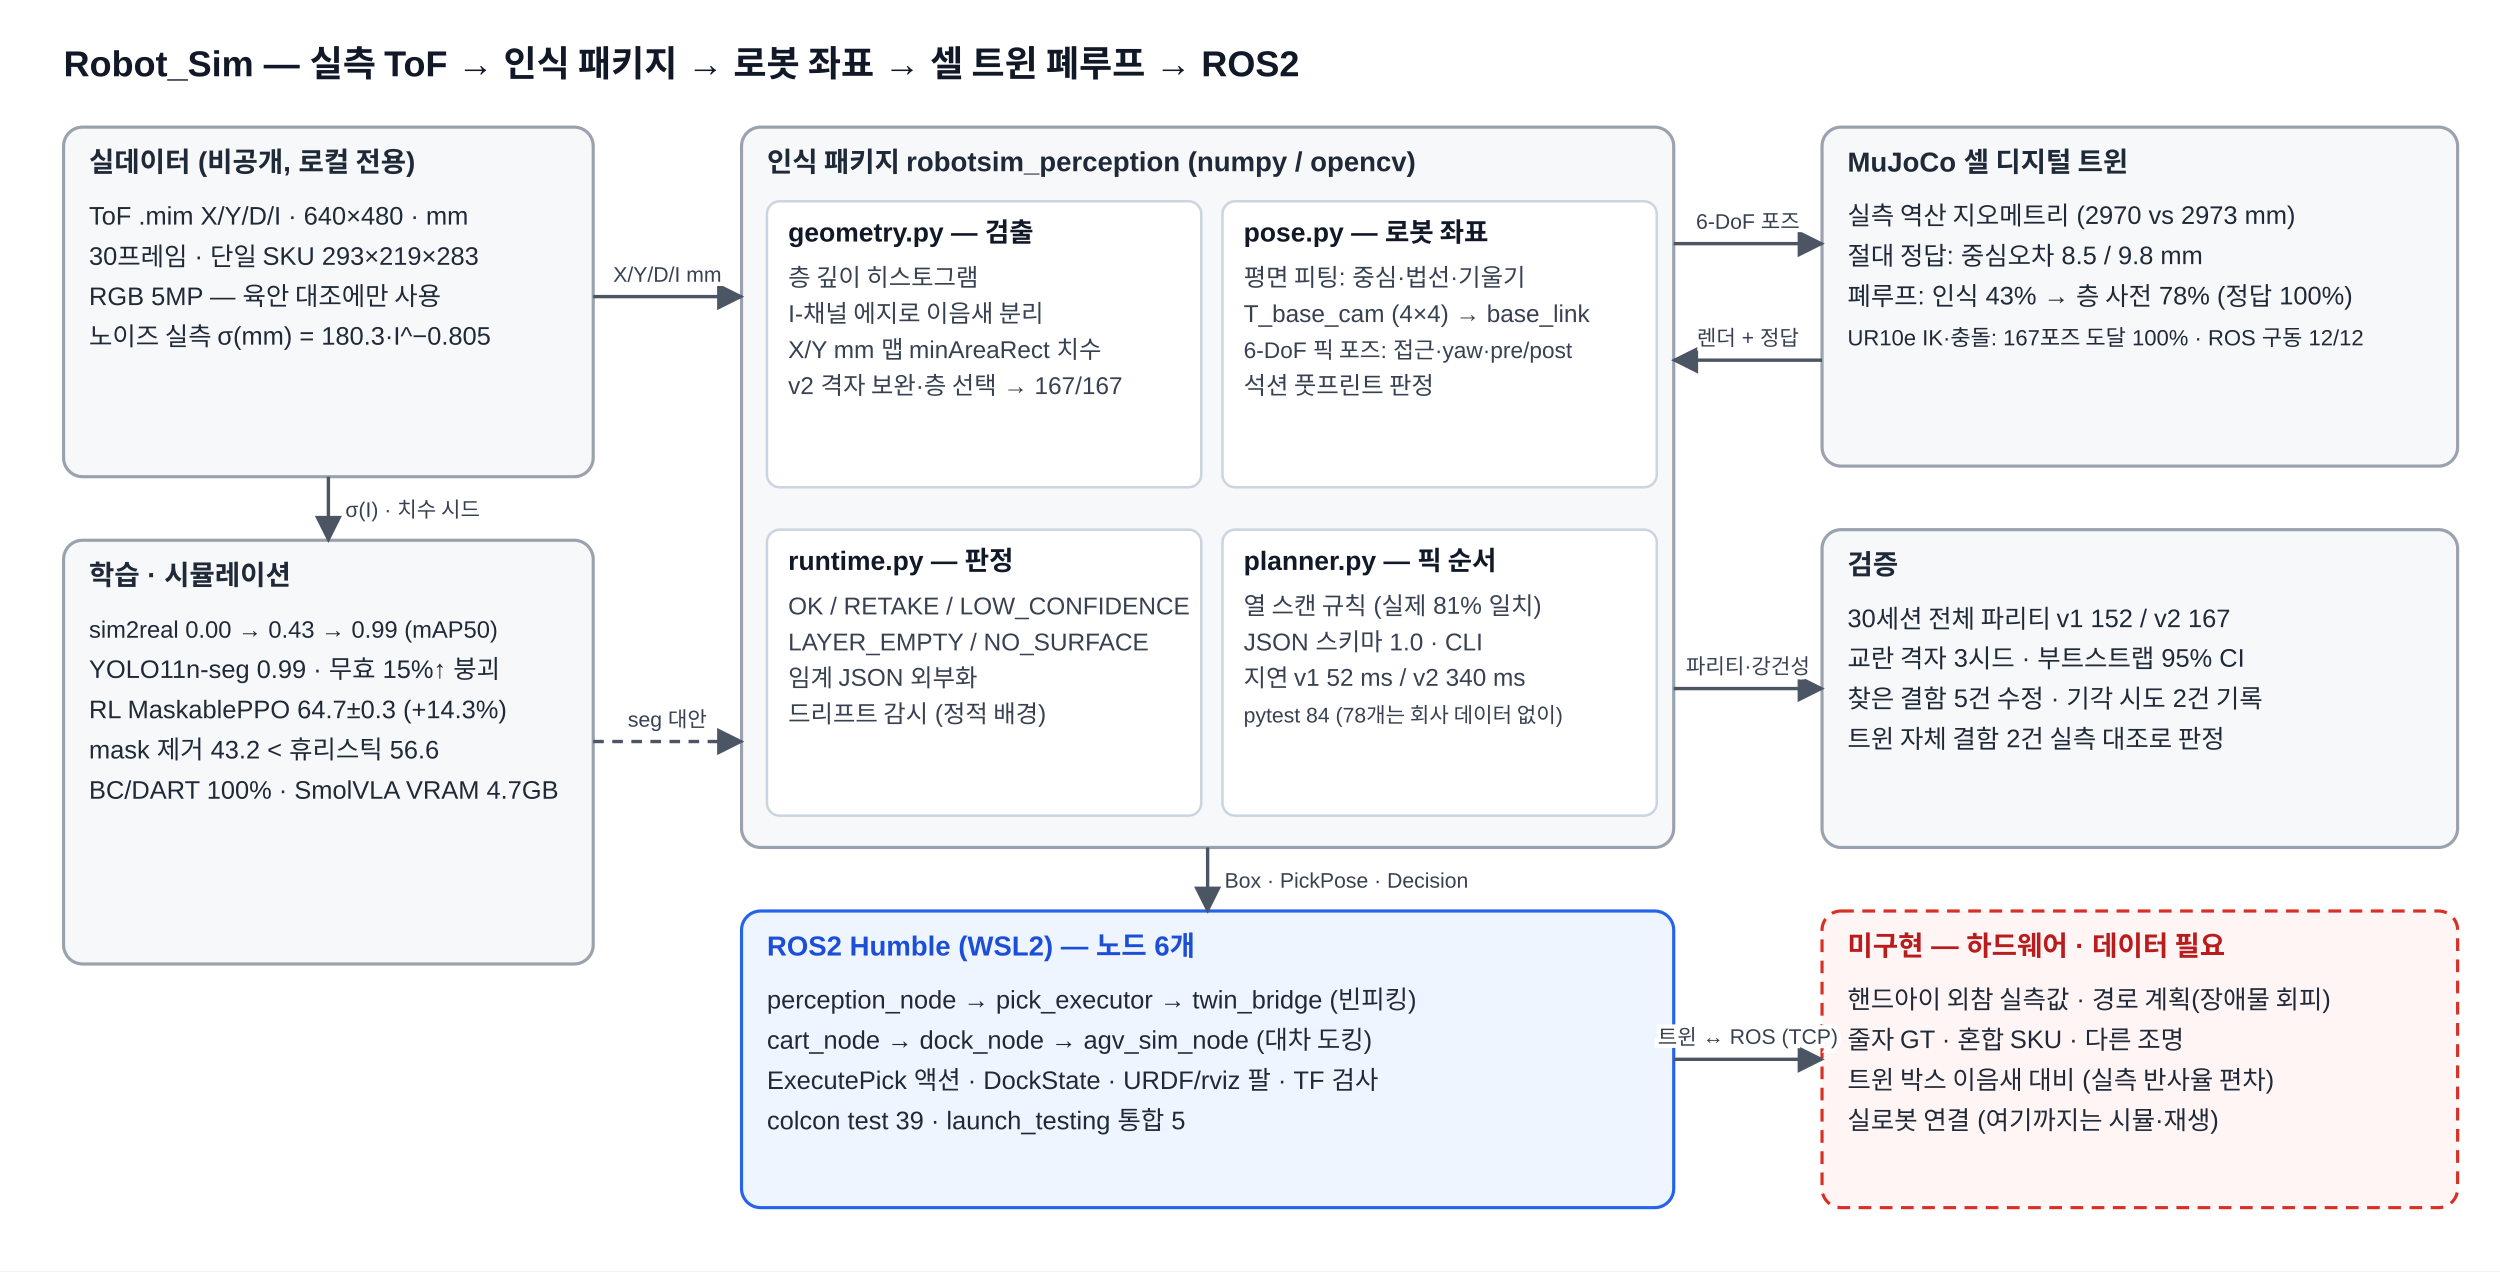
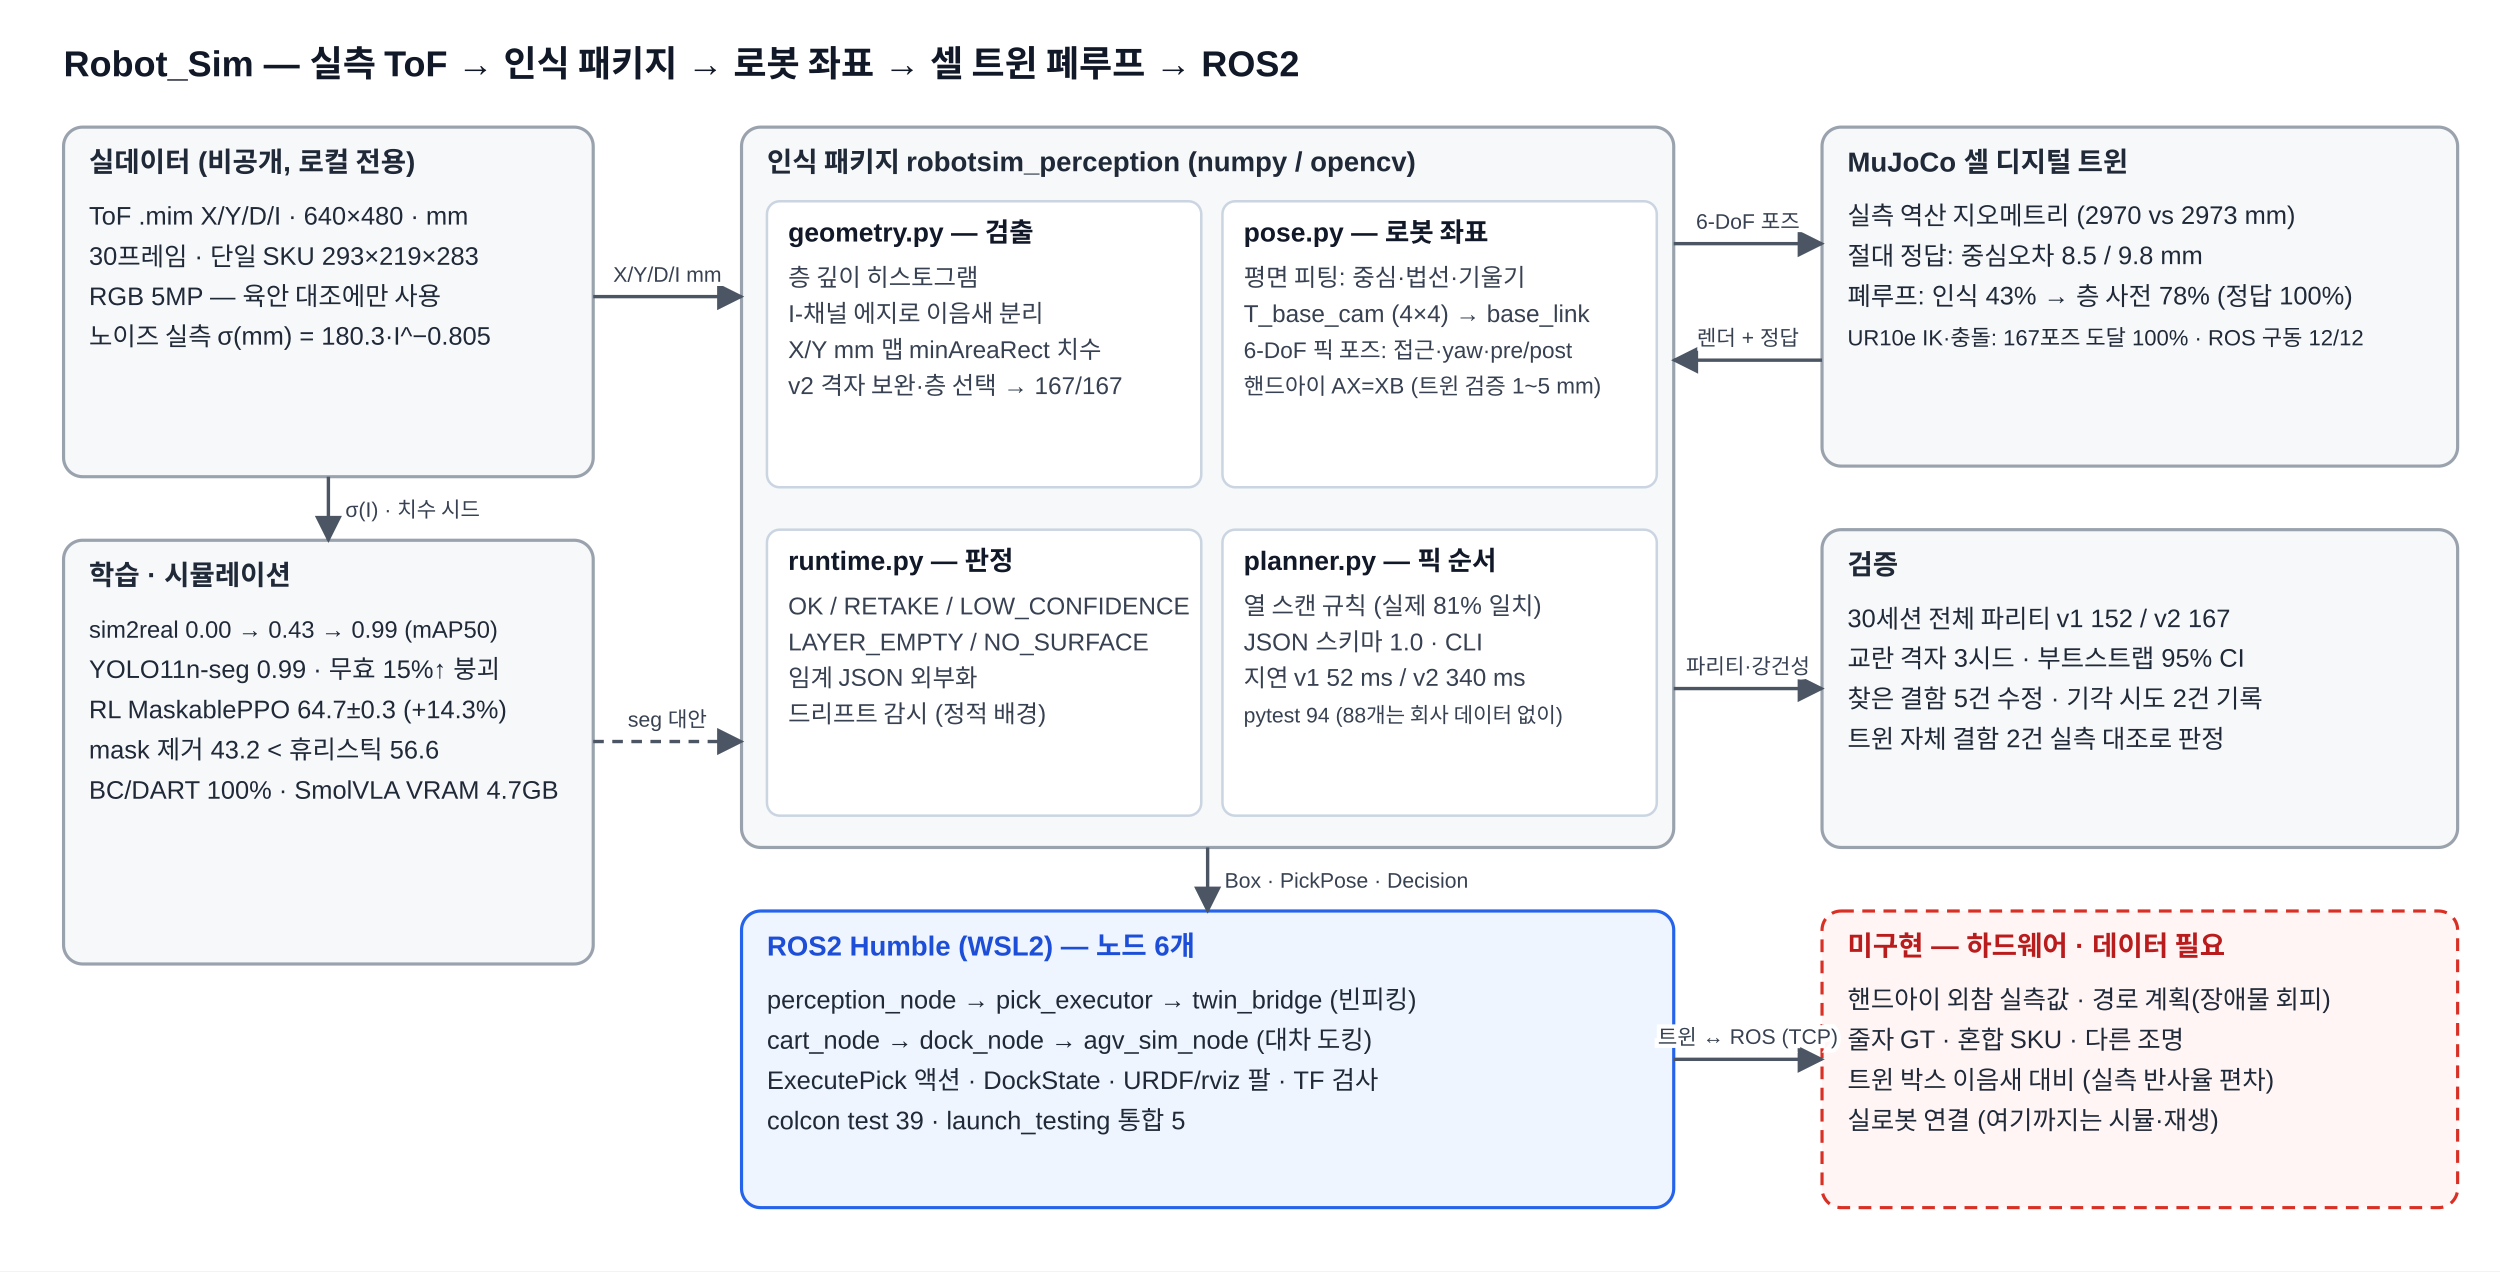
<svg xmlns="http://www.w3.org/2000/svg" width="1180" height="600" viewBox="0 0 1180 600" font-family="&quot;Segoe UI&quot;, &quot;Malgun Gothic&quot;, &quot;Apple SD Gothic Neo&quot;, &quot;Noto Sans KR&quot;, Arial, sans-serif">
  <defs>
    <marker id="ah" viewBox="0 0 10 10" refX="9" refY="5" markerWidth="8" markerHeight="8" orient="auto">
      <path d="M0,0 L10,5 L0,10 z" fill="#4b5563" />
    </marker>
  </defs>
  <rect width="1180" height="600" fill="#ffffff" />
  <text x="30" y="36" font-size="17" font-weight="700" fill="#111827">Robot_Sim — 실측 ToF → 인식 패키지 → 로봇 좌표 → 셀 트윈 폐루프 → ROS2</text>
  <rect x="30" y="60" width="250" height="165" rx="9" fill="#f7f8fa" stroke="#9aa3ad" stroke-width="1.5" />
  <text x="42" y="81" font-size="13.0" font-weight="700" fill="#1f2937">실데이터 (비공개, 로컬 전용)</text>
  <text x="42" y="106" font-size="12.0" fill="#1f2937">ToF .mim  X/Y/D/I · 640×480 · mm</text>
  <text x="42" y="125" font-size="12.0" fill="#1f2937">30프레임 · 단일 SKU 293×219×283</text>
  <text x="42" y="144" font-size="12.0" fill="#1f2937">RGB 5MP — 육안 대조에만 사용</text>
  <text x="42" y="163" font-size="12.0" fill="#1f2937">노이즈 실측 σ(mm) = 180.3·I^−0.805</text>
  <rect x="30" y="255" width="250" height="200" rx="9" fill="#f7f8fa" stroke="#9aa3ad" stroke-width="1.5" />
  <text x="42" y="276" font-size="13.0" font-weight="700" fill="#1f2937">학습 · 시뮬레이션</text>
  <text x="42" y="301" font-size="11.2" fill="#1f2937">sim2real  0.00 → 0.43 → 0.99 (mAP50)</text>
  <text x="42" y="320" font-size="12.0" fill="#1f2937">YOLO11n-seg 0.99 · 무효 15%↑ 붕괴</text>
  <text x="42" y="339" font-size="12.0" fill="#1f2937">RL MaskablePPO 64.7±0.3 (+14.3%)</text>
  <text x="42" y="358" font-size="12.0" fill="#1f2937">   mask 제거 43.2 &lt; 휴리스틱 56.6</text>
  <text x="42" y="377" font-size="12.0" fill="#1f2937">BC/DART 100% · SmolVLA VRAM 4.7GB</text>
  <rect x="350" y="60" width="440" height="340" rx="9" fill="#f7f8fa" stroke="#9aa3ad" stroke-width="1.5" />
  <text x="362" y="81" font-size="13.0" font-weight="700" fill="#1f2937">인식 패키지  robotsim_perception  (numpy / opencv)</text>
  <rect x="362" y="95" width="205" height="135" rx="6" fill="#ffffff" stroke="#cbd5e1" stroke-width="1.2" />
  <text x="372" y="114" font-size="12.5" font-weight="700" fill="#111827">geometry.py — 검출</text>
  <text x="372" y="135" font-size="11.5" fill="#374151">층 깊이 히스토그램</text>
  <text x="372" y="152" font-size="11.5" fill="#374151">I-채널 에지로 이음새 분리</text>
  <text x="372" y="169" font-size="11.5" fill="#374151">X/Y mm 맵 minAreaRect 치수</text>
  <text x="372" y="186" font-size="11.5" fill="#374151">v2 격자 보완·층 선택 → 167/167</text>
  <rect x="577" y="95" width="205" height="135" rx="6" fill="#ffffff" stroke="#cbd5e1" stroke-width="1.2" />
  <text x="587" y="114" font-size="12.5" font-weight="700" fill="#111827">pose.py — 로봇 좌표</text>
  <text x="587" y="135" font-size="11.5" fill="#374151">평면 피팅: 중심·법선·기울기</text>
  <text x="587" y="152" font-size="11.5" fill="#374151">T_base_cam (4×4) → base_link</text>
  <text x="587" y="169" font-size="10.7" fill="#374151">6-DoF 픽 포즈: 접근·yaw·pre/post</text>
-   <text x="587" y="186" font-size="11.5" fill="#374151">석션 풋프린트 판정</text>
+   <text x="587" y="186" font-size="10.6" fill="#374151">핸드아이 AX=XB (트윈 검증 1~5 mm)</text>
  <rect x="362" y="250" width="205" height="135" rx="6" fill="#ffffff" stroke="#cbd5e1" stroke-width="1.2" />
  <text x="372" y="269" font-size="12.5" font-weight="700" fill="#111827">runtime.py — 판정</text>
  <text x="372" y="290" font-size="11.5" fill="#374151">OK / RETAKE / LOW_CONFIDENCE</text>
  <text x="372" y="307" font-size="11.5" fill="#374151">LAYER_EMPTY / NO_SURFACE</text>
  <text x="372" y="324" font-size="11.5" fill="#374151">임계 JSON 외부화</text>
  <text x="372" y="341" font-size="11.5" fill="#374151">드리프트 감시 (정적 배경)</text>
  <rect x="577" y="250" width="205" height="135" rx="6" fill="#ffffff" stroke="#cbd5e1" stroke-width="1.2" />
  <text x="587" y="269" font-size="12.5" font-weight="700" fill="#111827">planner.py — 픽 순서</text>
  <text x="587" y="290" font-size="11.5" fill="#374151">열 스캔 규칙 (실제 81% 일치)</text>
  <text x="587" y="307" font-size="11.5" fill="#374151">JSON 스키마 1.0 · CLI</text>
  <text x="587" y="324" font-size="11.5" fill="#374151">지연 v1 52 ms / v2 340 ms</text>
-   <text x="587" y="341" font-size="10.0" fill="#374151">pytest 84 (78개는 회사 데이터 없이)</text>
+   <text x="587" y="341" font-size="10.0" fill="#374151">pytest 94 (88개는 회사 데이터 없이)</text>
  <rect x="350" y="430" width="440" height="140" rx="9" fill="#eef5ff" stroke="#2563eb" stroke-width="1.5" />
  <text x="362" y="451" font-size="13.0" font-weight="700" fill="#1d4ed8">ROS2 Humble (WSL2) — 노드 6개</text>
  <text x="362" y="476" font-size="12.0" fill="#1f2937">perception_node → pick_executor → twin_bridge (빈피킹)</text>
  <text x="362" y="495" font-size="12.0" fill="#1f2937">cart_node → dock_node → agv_sim_node (대차 도킹)</text>
  <text x="362" y="514" font-size="12.0" fill="#1f2937">ExecutePick 액션 · DockState · URDF/rviz 팔 · TF 검사</text>
  <text x="362" y="533" font-size="12.0" fill="#1f2937">colcon test 39 · launch_testing 통합 5</text>
  <rect x="860" y="60" width="300" height="160" rx="9" fill="#f7f8fa" stroke="#9aa3ad" stroke-width="1.5" />
  <text x="872" y="81" font-size="13.0" font-weight="700" fill="#1f2937">MuJoCo 셀 디지털 트윈</text>
  <text x="872" y="106" font-size="12.0" fill="#1f2937">실측 역산 지오메트리 (2970 vs 2973 mm)</text>
  <text x="872" y="125" font-size="12.0" fill="#1f2937">절대 정답: 중심오차 8.5 / 9.8 mm</text>
  <text x="872" y="144" font-size="12.0" fill="#1f2937">폐루프: 인식 43% → 층 사전 78% (정답 100%)</text>
  <text x="872" y="163" font-size="10.4" fill="#1f2937">UR10e IK·충돌: 167포즈 도달 100% · ROS 구동 12/12</text>
  <rect x="860" y="250" width="300" height="150" rx="9" fill="#f7f8fa" stroke="#9aa3ad" stroke-width="1.5" />
  <text x="872" y="271" font-size="13.0" font-weight="700" fill="#1f2937">검증</text>
  <text x="872" y="296" font-size="12.0" fill="#1f2937">30세션 전체 파리티  v1 152 / v2 167</text>
  <text x="872" y="315" font-size="12.0" fill="#1f2937">교란 격자 3시드 · 부트스트랩 95% CI</text>
  <text x="872" y="334" font-size="12.0" fill="#1f2937">찾은 결함 5건 수정 · 기각 시도 2건 기록</text>
  <text x="872" y="353" font-size="12.0" fill="#1f2937">트윈 자체 결함 2건 실측 대조로 판정</text>
  <rect x="860" y="430" width="300" height="140" rx="9" fill="#fff5f5" stroke="#d93025" stroke-width="1.5" stroke-dasharray="6,4" />
  <text x="872" y="451" font-size="13.0" font-weight="700" fill="#b91c1c">미구현 — 하드웨어 · 데이터 필요</text>
  <text x="872" y="476" font-size="12.0" fill="#1f2937">핸드아이 외참 실측값 · 경로 계획(장애물 회피)</text>
  <text x="872" y="495" font-size="12.0" fill="#1f2937">줄자 GT · 혼합 SKU · 다른 조명</text>
  <text x="872" y="514" font-size="12.0" fill="#1f2937">트윈 박스 이음새 대비 (실측 반사율 편차)</text>
  <text x="872" y="533" font-size="12.0" fill="#1f2937">실로봇 연결 (여기까지는 시뮬·재생)</text>
  <line x1="280" y1="140" x2="350" y2="140" stroke="#4b5563" stroke-width="1.6" marker-end="url(#ah)" />
  <text x="315.0" y="133.0" font-size="10" fill="#374151" text-anchor="middle" paint-order="stroke" stroke="#ffffff" stroke-width="4">X/Y/D/I mm</text>
  <line x1="155" y1="225" x2="155" y2="255" stroke="#4b5563" stroke-width="1.6" marker-end="url(#ah)" />
  <text x="163.0" y="244.0" font-size="10" fill="#374151" text-anchor="start" paint-order="stroke" stroke="#ffffff" stroke-width="4">σ(I) · 치수 시드</text>
  <line x1="790" y1="115" x2="860" y2="115" stroke="#4b5563" stroke-width="1.6" marker-end="url(#ah)" />
  <text x="825.0" y="108.0" font-size="10" fill="#374151" text-anchor="middle" paint-order="stroke" stroke="#ffffff" stroke-width="4">6-DoF 포즈</text>
  <line x1="860" y1="170" x2="790" y2="170" stroke="#4b5563" stroke-width="1.6" marker-end="url(#ah)" />
  <text x="825.0" y="163.0" font-size="10" fill="#374151" text-anchor="middle" paint-order="stroke" stroke="#ffffff" stroke-width="4">렌더 + 정답</text>
  <line x1="790" y1="325" x2="860" y2="325" stroke="#4b5563" stroke-width="1.6" marker-end="url(#ah)" />
  <text x="825.0" y="318.0" font-size="10" fill="#374151" text-anchor="middle" paint-order="stroke" stroke="#ffffff" stroke-width="4">파리티·강건성</text>
  <line x1="570" y1="400" x2="570" y2="430" stroke="#4b5563" stroke-width="1.6" marker-end="url(#ah)" />
  <text x="578.0" y="419.0" font-size="10" fill="#374151" text-anchor="start" paint-order="stroke" stroke="#ffffff" stroke-width="4">Box · PickPose · Decision</text>
  <line x1="280" y1="350" x2="350" y2="350" stroke="#4b5563" stroke-width="1.6" stroke-dasharray="5,4" marker-end="url(#ah)" />
  <text x="315.0" y="343.0" font-size="10" fill="#374151" text-anchor="middle" paint-order="stroke" stroke="#ffffff" stroke-width="4">seg 대안</text>
  <line x1="790" y1="500" x2="860" y2="500" stroke="#4b5563" stroke-width="1.6" marker-end="url(#ah)" />
  <text x="825.0" y="493.0" font-size="10" fill="#374151" text-anchor="middle" paint-order="stroke" stroke="#ffffff" stroke-width="4">트윈 ↔ ROS (TCP)</text>
</svg>
